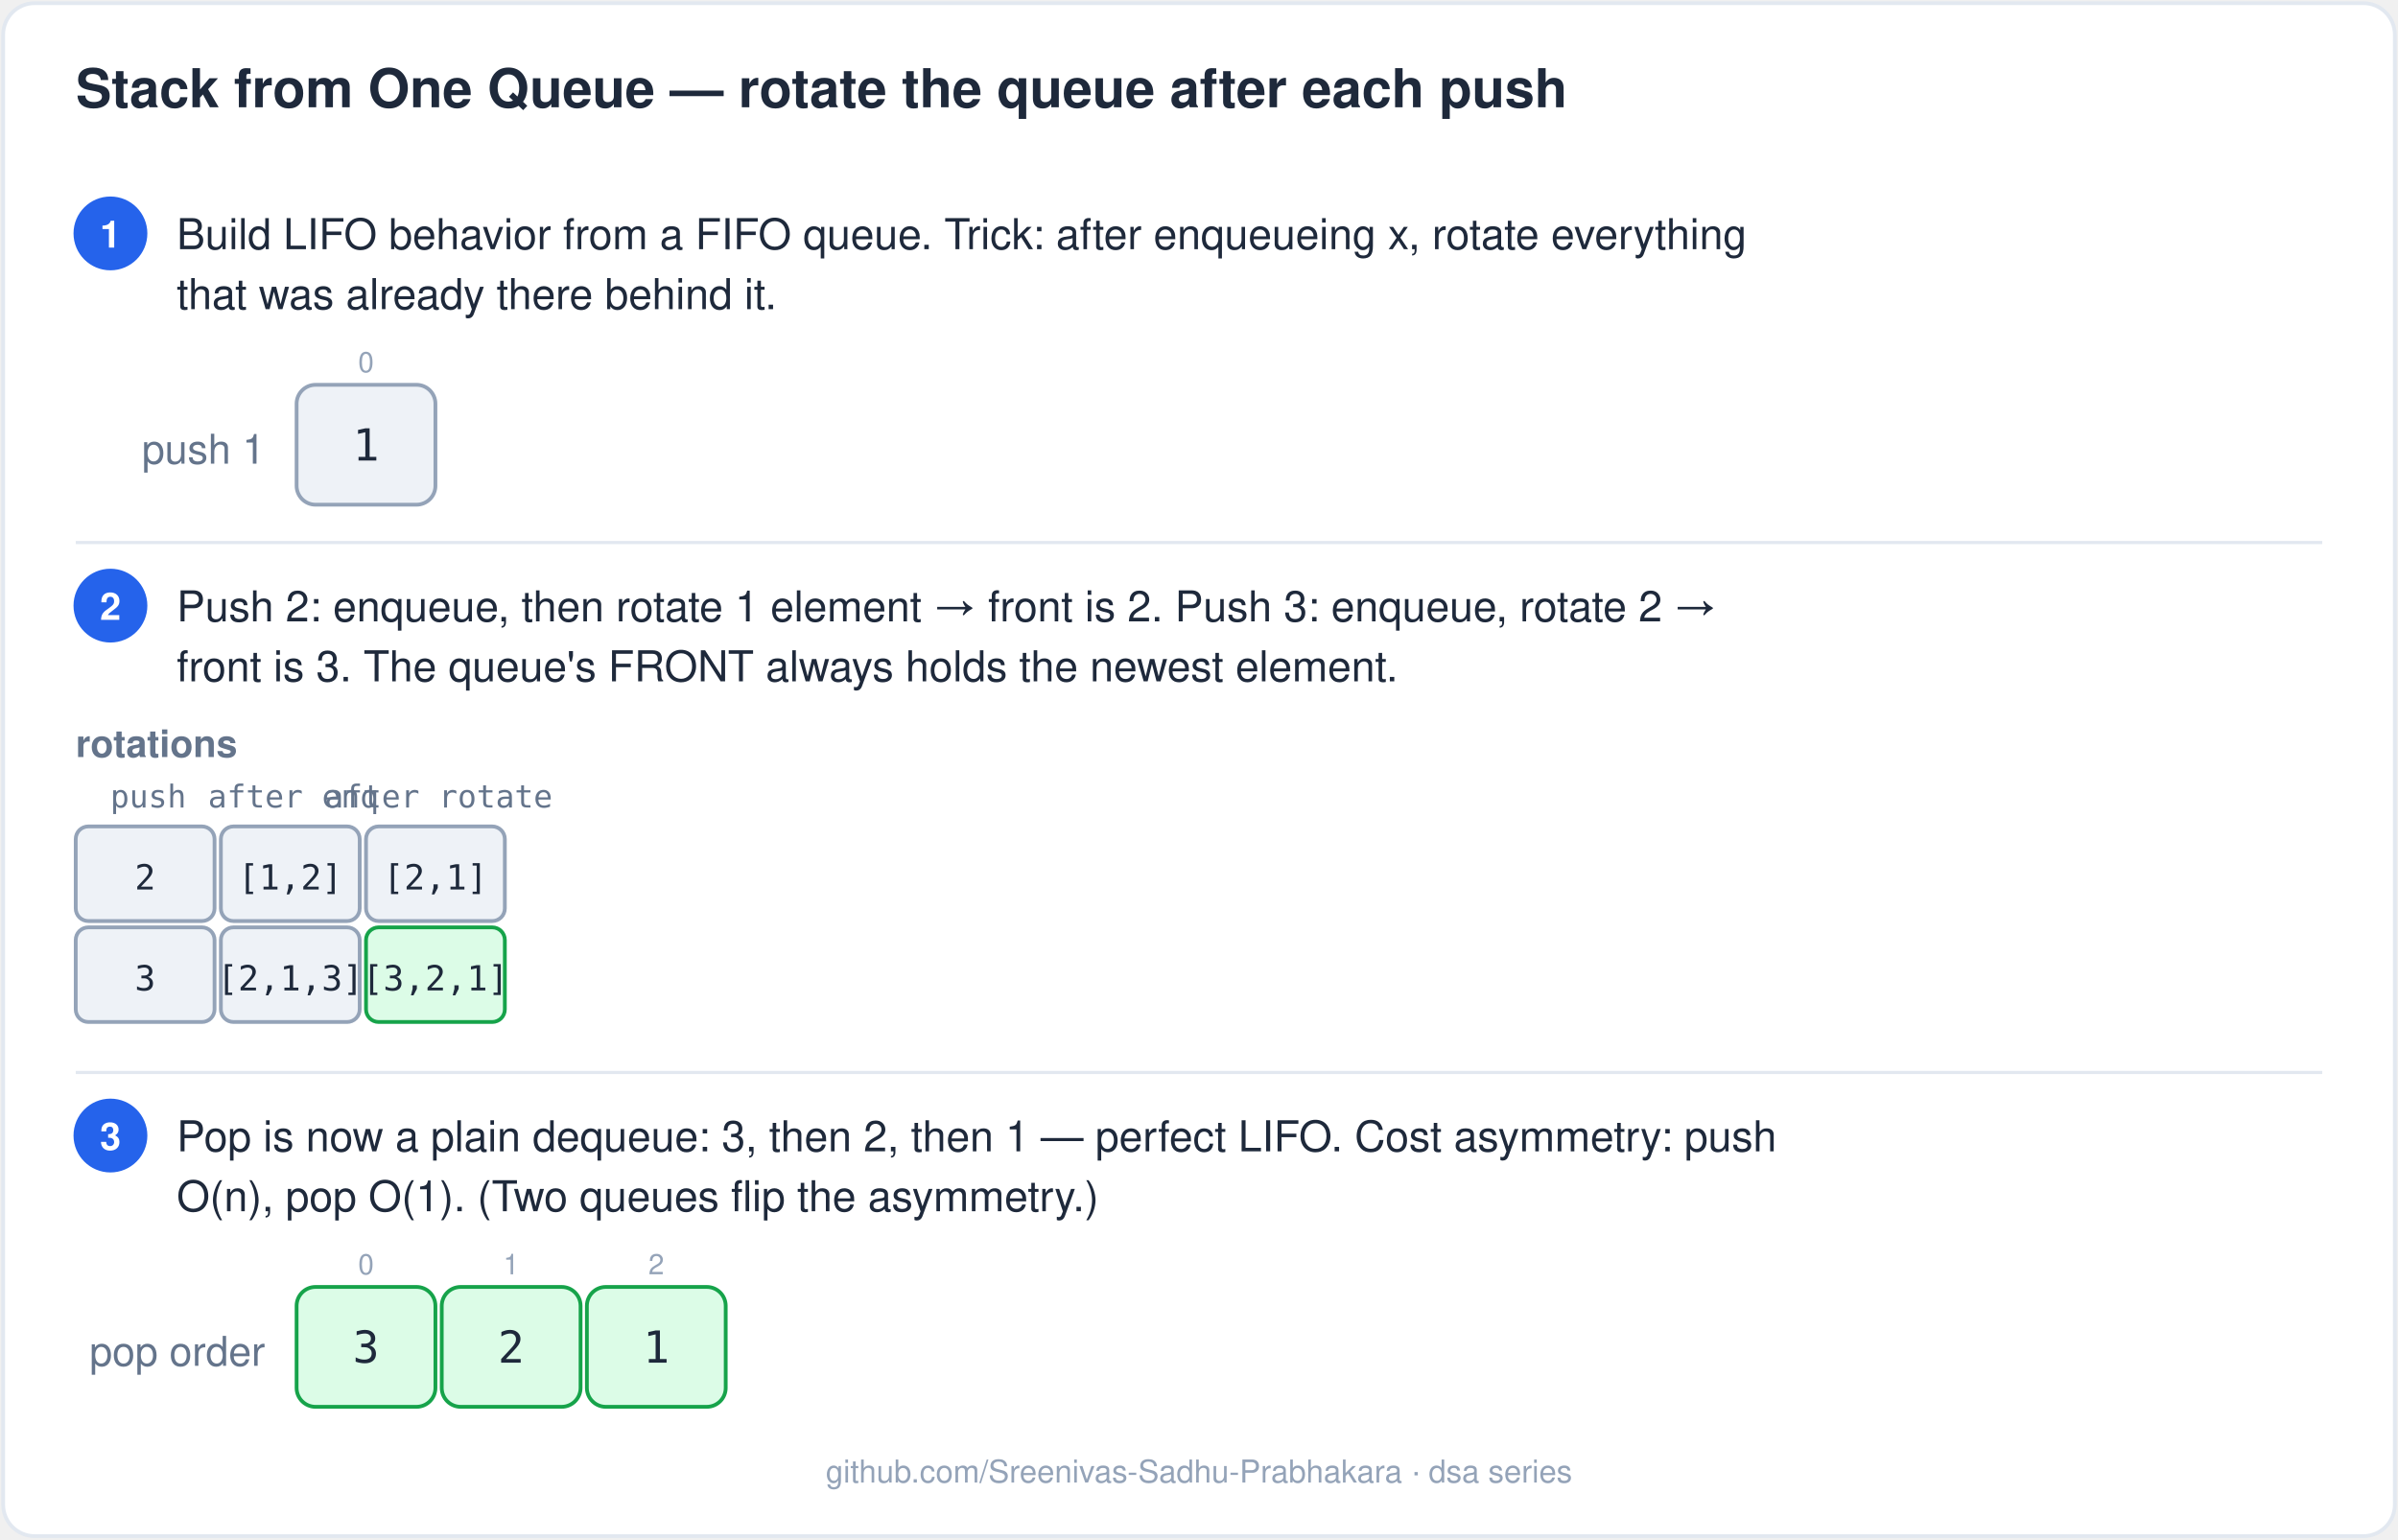
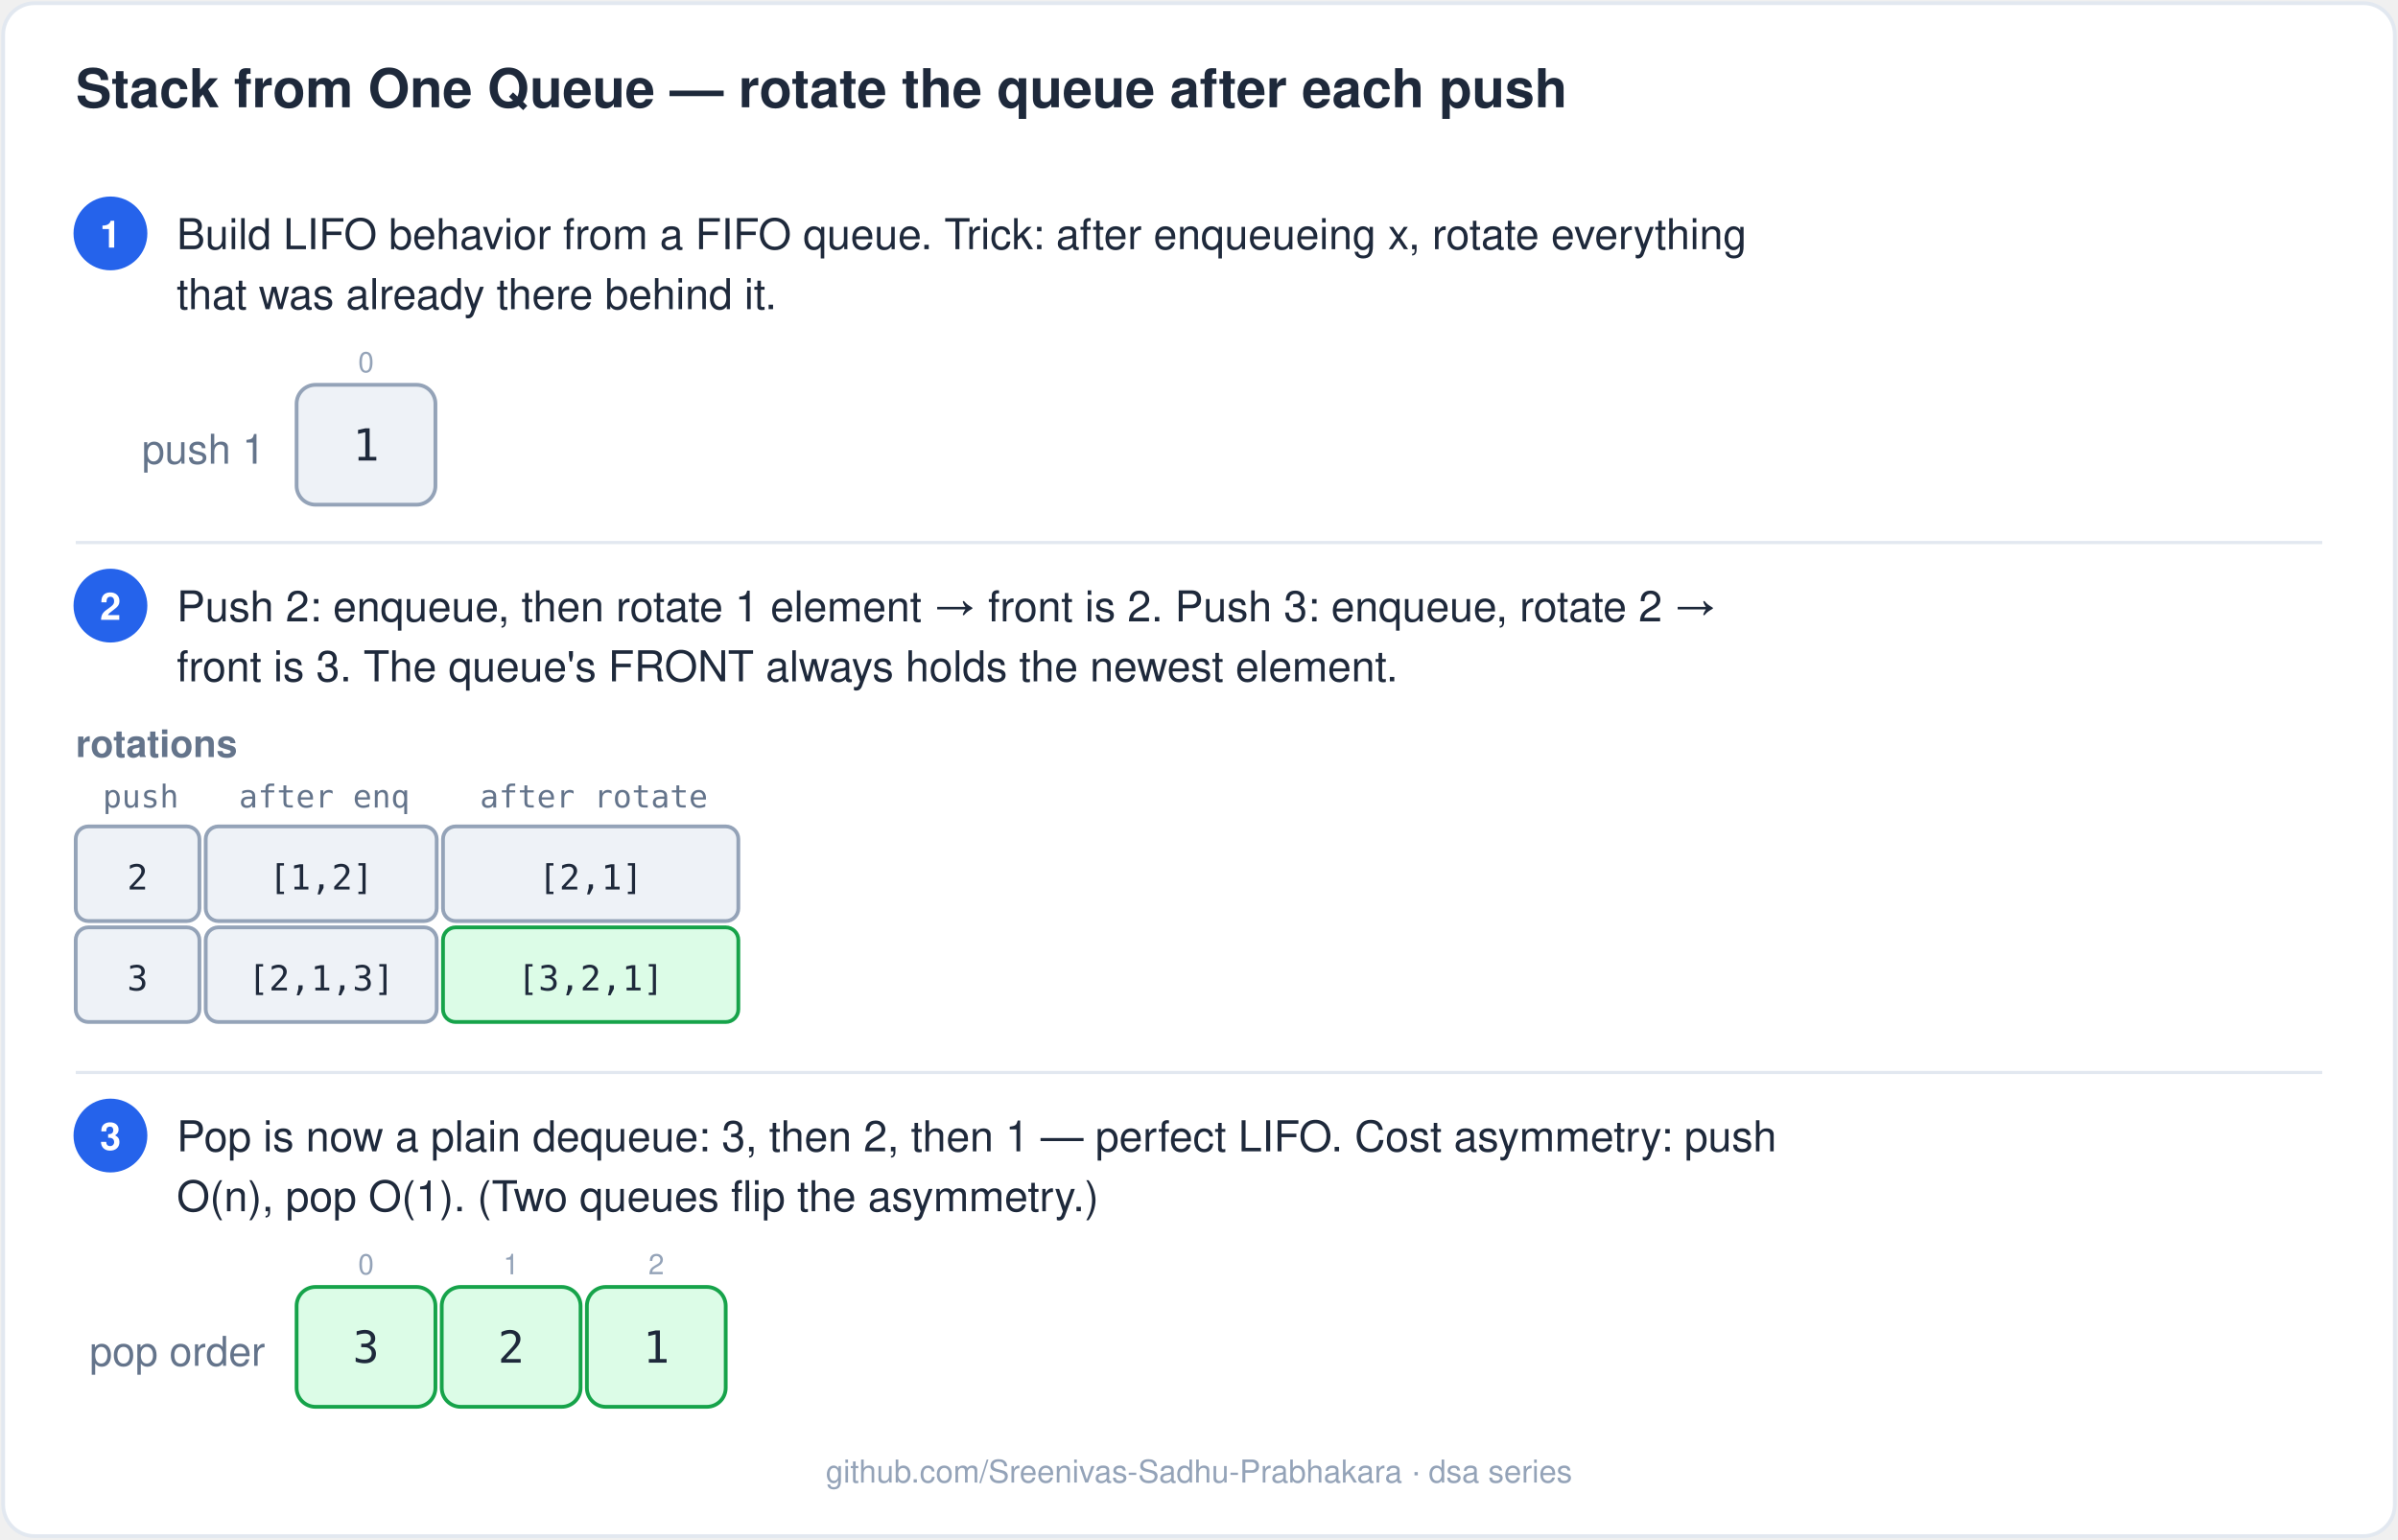
<svg xmlns="http://www.w3.org/2000/svg" width="760" height="488" viewBox="0 0 760 488" role="img" aria-label="Step-by-step visual walkthrough">
  <defs>
    <marker id="arr" markerWidth="8" markerHeight="8" refX="6" refY="3" orient="auto">
      <path d="M0,0 L7,3 L0,6 z" fill="context-stroke" />
    </marker>
  </defs>
  <rect x="1.0" y="1.0" width="758.0" height="486.0" rx="10" fill="#ffffff" stroke="#e2e8f0" stroke-width="1.2" />
  <text x="24.0" y="34.0" font-family="-apple-system,Segoe UI,Helvetica,Arial,sans-serif" font-size="17" fill="#1e293b" text-anchor="start" font-weight="600">Stack from One Queue — rotate the queue after each push</text>
  <circle cx="35.0" cy="74.0" r="11" fill="#2563eb" stroke="#2563eb" stroke-width="1.4" />
  <text x="35.0" y="78.5" font-family="-apple-system,Segoe UI,Helvetica,Arial,sans-serif" font-size="12" fill="#ffffff" text-anchor="middle" font-weight="600">1</text>
  <text x="56.0" y="79.0" font-family="-apple-system,Segoe UI,Helvetica,Arial,sans-serif" font-size="13.5" fill="#1e293b" text-anchor="start">Build LIFO behavior from a FIFO queue. Trick: after enqueueing x, rotate everything</text>
  <text x="56.0" y="98.0" font-family="-apple-system,Segoe UI,Helvetica,Arial,sans-serif" font-size="13.5" fill="#1e293b" text-anchor="start">that was already there behind it.</text>
  <text x="84.0" y="147.0" font-family="-apple-system,Segoe UI,Helvetica,Arial,sans-serif" font-size="13" fill="#64748b" text-anchor="end">push 1</text>
  <rect x="94.0" y="122.0" width="44.0" height="38.0" rx="6" fill="#eef2f7" stroke="#94a3b8" stroke-width="1.2" />
  <text x="116.0" y="146.0" font-family="ui-monospace,Menlo,monospace" font-size="14" fill="#1e293b" text-anchor="middle">1</text>
  <text x="116.0" y="118.0" font-family="-apple-system,Segoe UI,Helvetica,Arial,sans-serif" font-size="9" fill="#94a3b8" text-anchor="middle">0</text>
  <line x1="24.0" y1="172.0" x2="736.0" y2="172.0" stroke="#e2e8f0" stroke-width="1" />
  <circle cx="35.0" cy="192.0" r="11" fill="#2563eb" stroke="#2563eb" stroke-width="1.4" />
  <text x="35.0" y="196.5" font-family="-apple-system,Segoe UI,Helvetica,Arial,sans-serif" font-size="12" fill="#ffffff" text-anchor="middle" font-weight="600">2</text>
  <text x="56.0" y="197.0" font-family="-apple-system,Segoe UI,Helvetica,Arial,sans-serif" font-size="13.5" fill="#1e293b" text-anchor="start">Push 2: enqueue, then rotate 1 element → front is 2. Push 3: enqueue, rotate 2 →</text>
  <text x="56.0" y="216.0" font-family="-apple-system,Segoe UI,Helvetica,Arial,sans-serif" font-size="13.5" fill="#1e293b" text-anchor="start">front is 3. The queue's FRONT always holds the newest element.</text>
  <text x="24.0" y="240.0" font-family="-apple-system,Segoe UI,Helvetica,Arial,sans-serif" font-size="12" fill="#64748b" text-anchor="start" font-weight="600">rotations</text>
-   <text x="47.0" y="256.0" font-family="ui-monospace,Menlo,monospace" font-size="10" fill="#64748b" text-anchor="middle">push</text>
-   <text x="93.0" y="256.0" font-family="ui-monospace,Menlo,monospace" font-size="10" fill="#64748b" text-anchor="middle">after enq</text>
-   <text x="139.0" y="256.0" font-family="ui-monospace,Menlo,monospace" font-size="10" fill="#64748b" text-anchor="middle">after rotate</text>
-   <rect x="24.0" y="262.0" width="44.0" height="30.0" rx="4" fill="#eef2f7" stroke="#94a3b8" stroke-width="1.2" />
-   <text x="46.0" y="282.0" font-family="ui-monospace,Menlo,monospace" font-size="11" fill="#1e293b" text-anchor="middle">2</text>
-   <rect x="70.0" y="262.0" width="44.0" height="30.0" rx="4" fill="#eef2f7" stroke="#94a3b8" stroke-width="1.2" />
-   <text x="92.0" y="282.0" font-family="ui-monospace,Menlo,monospace" font-size="11" fill="#1e293b" text-anchor="middle">[1,2]</text>
-   <rect x="116.0" y="262.0" width="44.0" height="30.0" rx="4" fill="#eef2f7" stroke="#94a3b8" stroke-width="1.2" />
-   <text x="138.0" y="282.0" font-family="ui-monospace,Menlo,monospace" font-size="11" fill="#1e293b" text-anchor="middle">[2,1]</text>
-   <rect x="24.0" y="294.0" width="44.0" height="30.0" rx="4" fill="#eef2f7" stroke="#94a3b8" stroke-width="1.2" />
-   <text x="46.0" y="314.0" font-family="ui-monospace,Menlo,monospace" font-size="11" fill="#1e293b" text-anchor="middle">3</text>
-   <rect x="70.0" y="294.0" width="44.0" height="30.0" rx="4" fill="#eef2f7" stroke="#94a3b8" stroke-width="1.2" />
-   <text x="92.0" y="314.0" font-family="ui-monospace,Menlo,monospace" font-size="11" fill="#1e293b" text-anchor="middle">[2,1,3]</text>
-   <rect x="116.0" y="294.0" width="44.0" height="30.0" rx="4" fill="#dcfce7" stroke="#16a34a" stroke-width="1.2" />
-   <text x="138.0" y="314.0" font-family="ui-monospace,Menlo,monospace" font-size="11" fill="#1e293b" text-anchor="middle">[3,2,1]</text>
+   <text x="44.6" y="256.0" font-family="ui-monospace,Menlo,monospace" font-size="10" fill="#64748b" text-anchor="middle">push</text>
+   <text x="102.8" y="256.0" font-family="ui-monospace,Menlo,monospace" font-size="10" fill="#64748b" text-anchor="middle">after enq</text>
+   <text x="188.2" y="256.0" font-family="ui-monospace,Menlo,monospace" font-size="10" fill="#64748b" text-anchor="middle">after rotate</text>
+   <rect x="24.0" y="262.0" width="39.2" height="30.0" rx="4" fill="#eef2f7" stroke="#94a3b8" stroke-width="1.2" />
+   <text x="43.6" y="282.0" font-family="ui-monospace,Menlo,monospace" font-size="11" fill="#1e293b" text-anchor="middle">2</text>
+   <rect x="65.2" y="262.0" width="73.2" height="30.0" rx="4" fill="#eef2f7" stroke="#94a3b8" stroke-width="1.2" />
+   <text x="101.8" y="282.0" font-family="ui-monospace,Menlo,monospace" font-size="11" fill="#1e293b" text-anchor="middle">[1,2]</text>
+   <rect x="140.4" y="262.0" width="93.6" height="30.0" rx="4" fill="#eef2f7" stroke="#94a3b8" stroke-width="1.2" />
+   <text x="187.2" y="282.0" font-family="ui-monospace,Menlo,monospace" font-size="11" fill="#1e293b" text-anchor="middle">[2,1]</text>
+   <rect x="24.0" y="294.0" width="39.2" height="30.0" rx="4" fill="#eef2f7" stroke="#94a3b8" stroke-width="1.2" />
+   <text x="43.6" y="314.0" font-family="ui-monospace,Menlo,monospace" font-size="11" fill="#1e293b" text-anchor="middle">3</text>
+   <rect x="65.2" y="294.0" width="73.2" height="30.0" rx="4" fill="#eef2f7" stroke="#94a3b8" stroke-width="1.2" />
+   <text x="101.8" y="314.0" font-family="ui-monospace,Menlo,monospace" font-size="11" fill="#1e293b" text-anchor="middle">[2,1,3]</text>
+   <rect x="140.4" y="294.0" width="93.6" height="30.0" rx="4" fill="#dcfce7" stroke="#16a34a" stroke-width="1.2" />
+   <text x="187.2" y="314.0" font-family="ui-monospace,Menlo,monospace" font-size="11" fill="#1e293b" text-anchor="middle">[3,2,1]</text>
  <line x1="24.0" y1="340.0" x2="736.0" y2="340.0" stroke="#e2e8f0" stroke-width="1" />
  <circle cx="35.0" cy="360.0" r="11" fill="#2563eb" stroke="#2563eb" stroke-width="1.4" />
  <text x="35.0" y="364.5" font-family="-apple-system,Segoe UI,Helvetica,Arial,sans-serif" font-size="12" fill="#ffffff" text-anchor="middle" font-weight="600">3</text>
  <text x="56.0" y="365.0" font-family="-apple-system,Segoe UI,Helvetica,Arial,sans-serif" font-size="13.5" fill="#1e293b" text-anchor="start">Pop is now a plain dequeue: 3, then 2, then 1 — perfect LIFO. Cost asymmetry: push</text>
  <text x="56.0" y="384.0" font-family="-apple-system,Segoe UI,Helvetica,Arial,sans-serif" font-size="13.5" fill="#1e293b" text-anchor="start">O(n), pop O(1). (Two queues flip the asymmetry.)</text>
  <text x="84.0" y="433.0" font-family="-apple-system,Segoe UI,Helvetica,Arial,sans-serif" font-size="13" fill="#64748b" text-anchor="end">pop order</text>
  <rect x="94.0" y="408.0" width="44.0" height="38.0" rx="6" fill="#dcfce7" stroke="#16a34a" stroke-width="1.2" />
  <text x="116.0" y="432.0" font-family="ui-monospace,Menlo,monospace" font-size="14" fill="#1e293b" text-anchor="middle">3</text>
  <text x="116.0" y="404.0" font-family="-apple-system,Segoe UI,Helvetica,Arial,sans-serif" font-size="9" fill="#94a3b8" text-anchor="middle">0</text>
  <rect x="140.0" y="408.0" width="44.0" height="38.0" rx="6" fill="#dcfce7" stroke="#16a34a" stroke-width="1.2" />
  <text x="162.0" y="432.0" font-family="ui-monospace,Menlo,monospace" font-size="14" fill="#1e293b" text-anchor="middle">2</text>
  <text x="162.0" y="404.0" font-family="-apple-system,Segoe UI,Helvetica,Arial,sans-serif" font-size="9" fill="#94a3b8" text-anchor="middle">1</text>
  <rect x="186.0" y="408.0" width="44.0" height="38.0" rx="6" fill="#dcfce7" stroke="#16a34a" stroke-width="1.2" />
  <text x="208.0" y="432.0" font-family="ui-monospace,Menlo,monospace" font-size="14" fill="#1e293b" text-anchor="middle">1</text>
  <text x="208.0" y="404.0" font-family="-apple-system,Segoe UI,Helvetica,Arial,sans-serif" font-size="9" fill="#94a3b8" text-anchor="middle">2</text>
  <text x="380.0" y="470.0" font-family="-apple-system,Segoe UI,Helvetica,Arial,sans-serif" font-size="10" fill="#94a3b8" text-anchor="middle">github.com/Sreenivas-Sadhu-Prabhakara · dsa series</text>
</svg>
